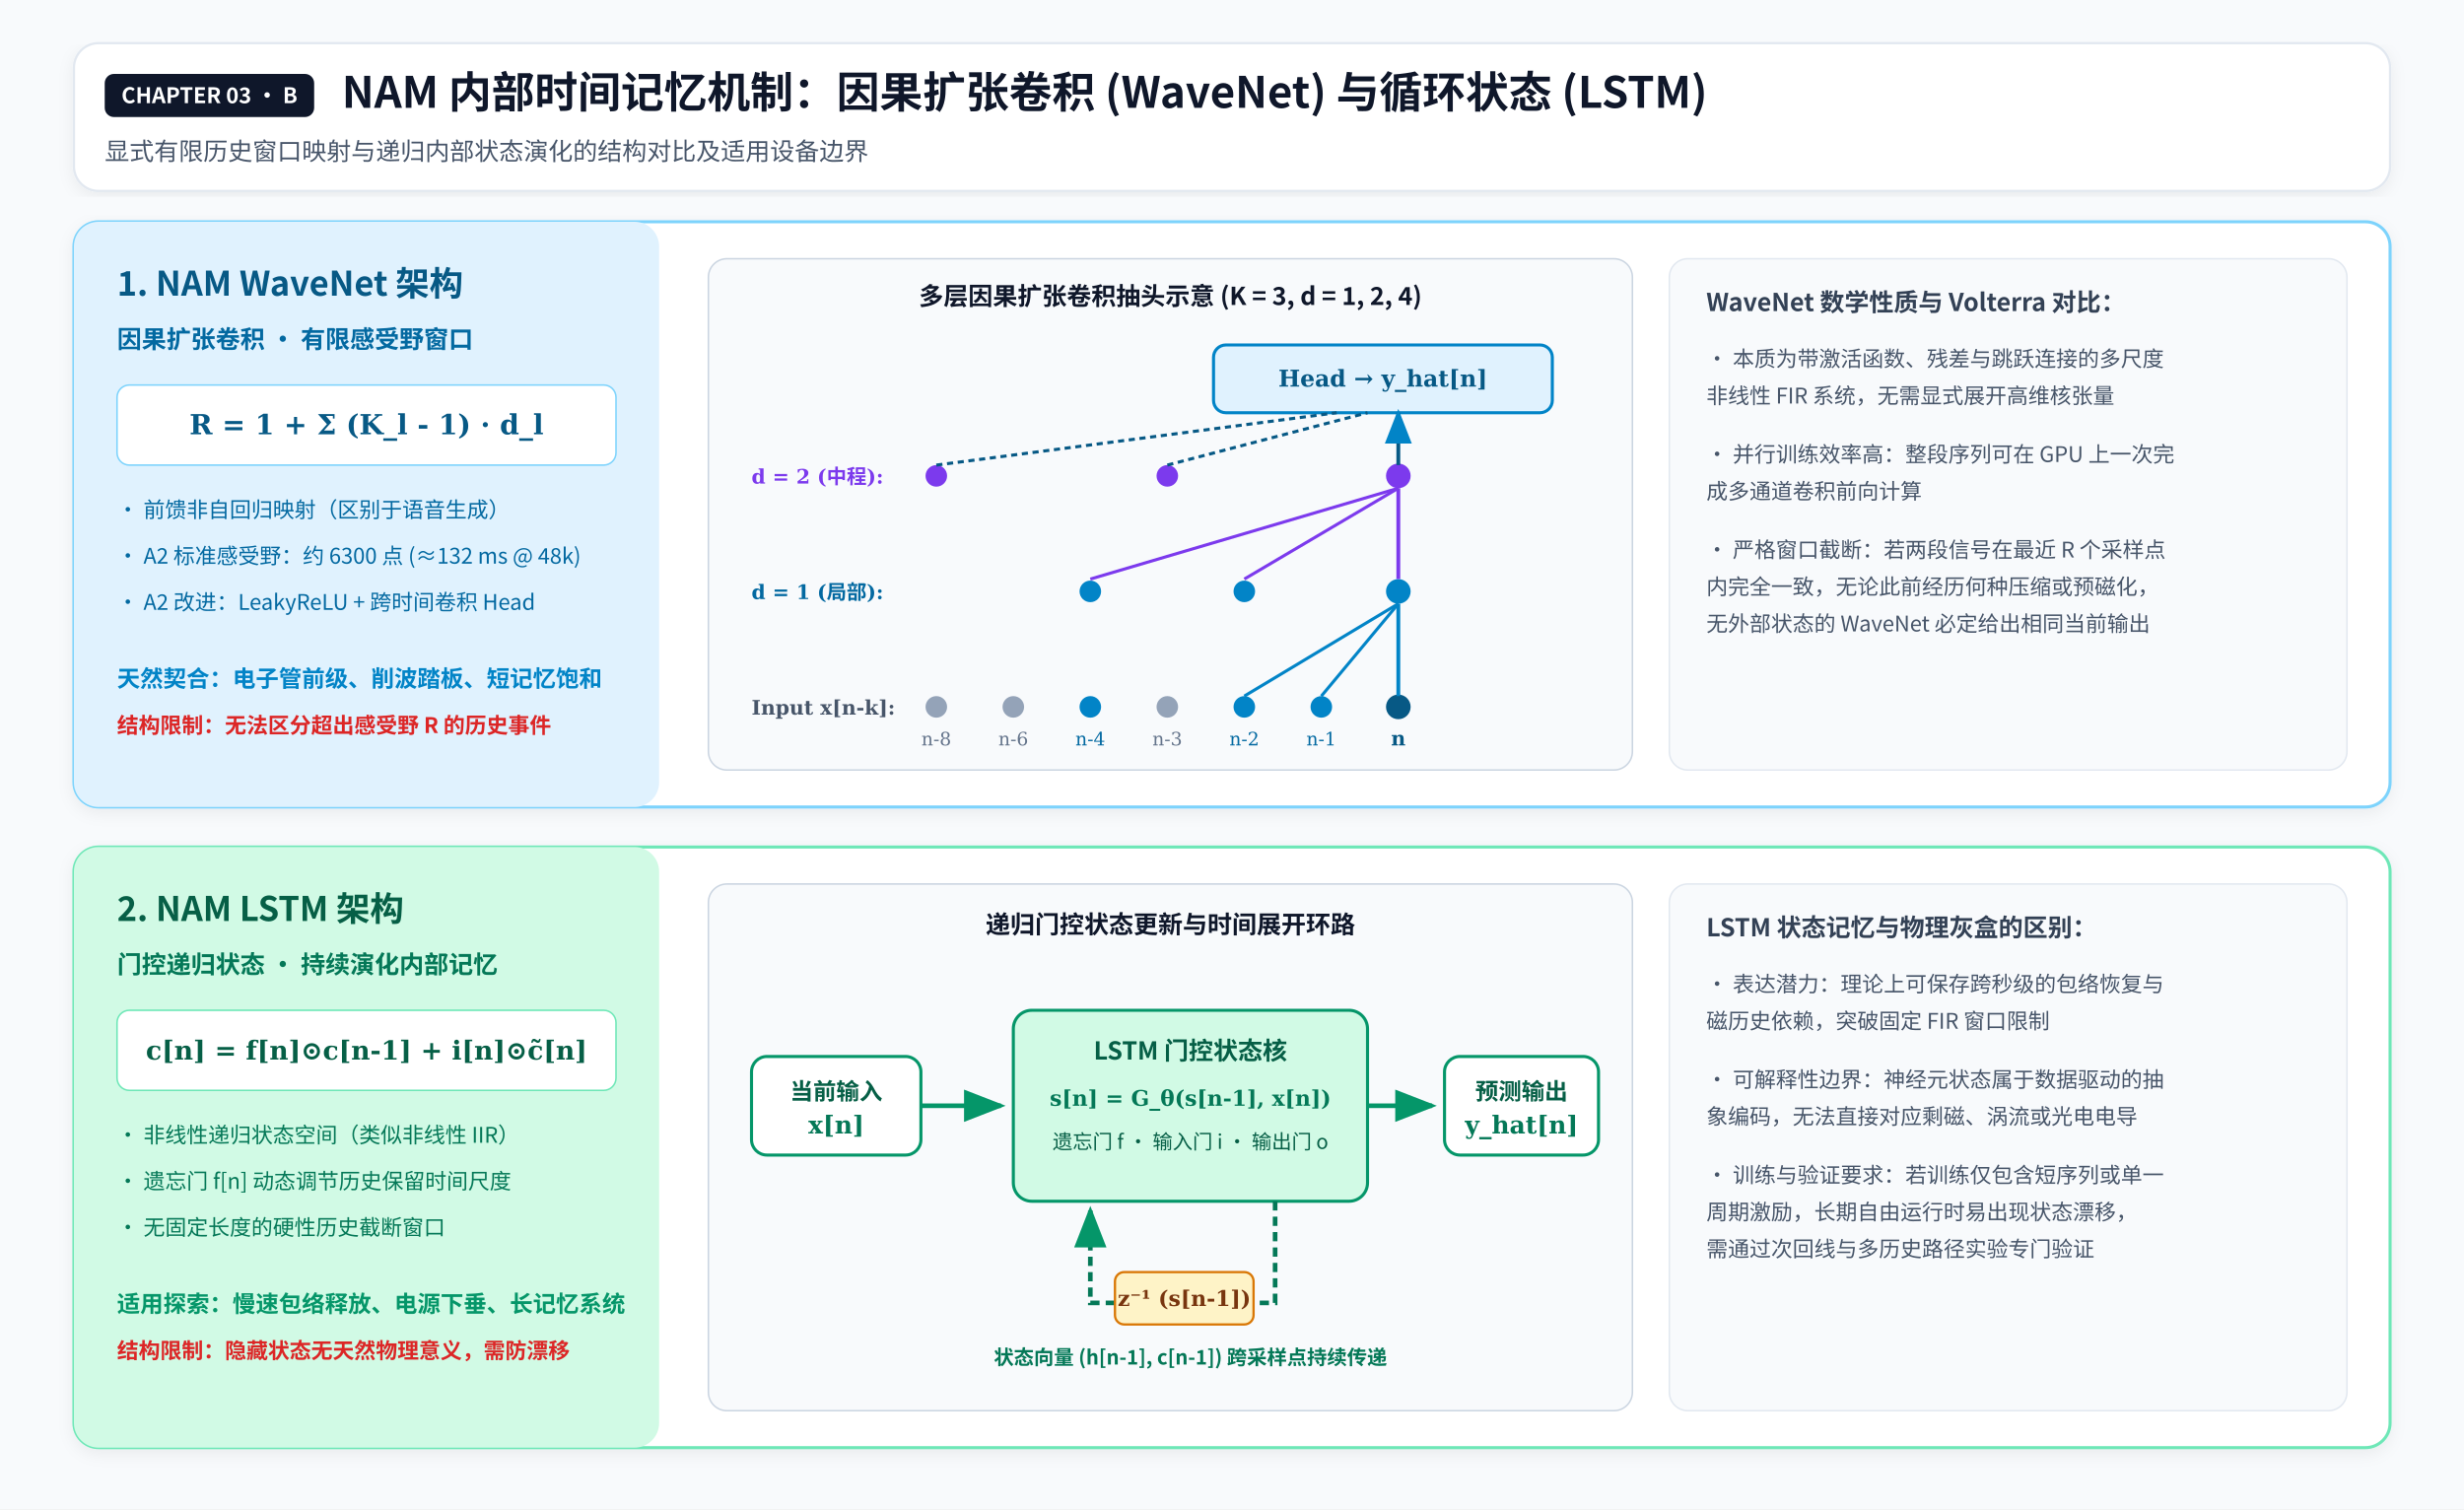
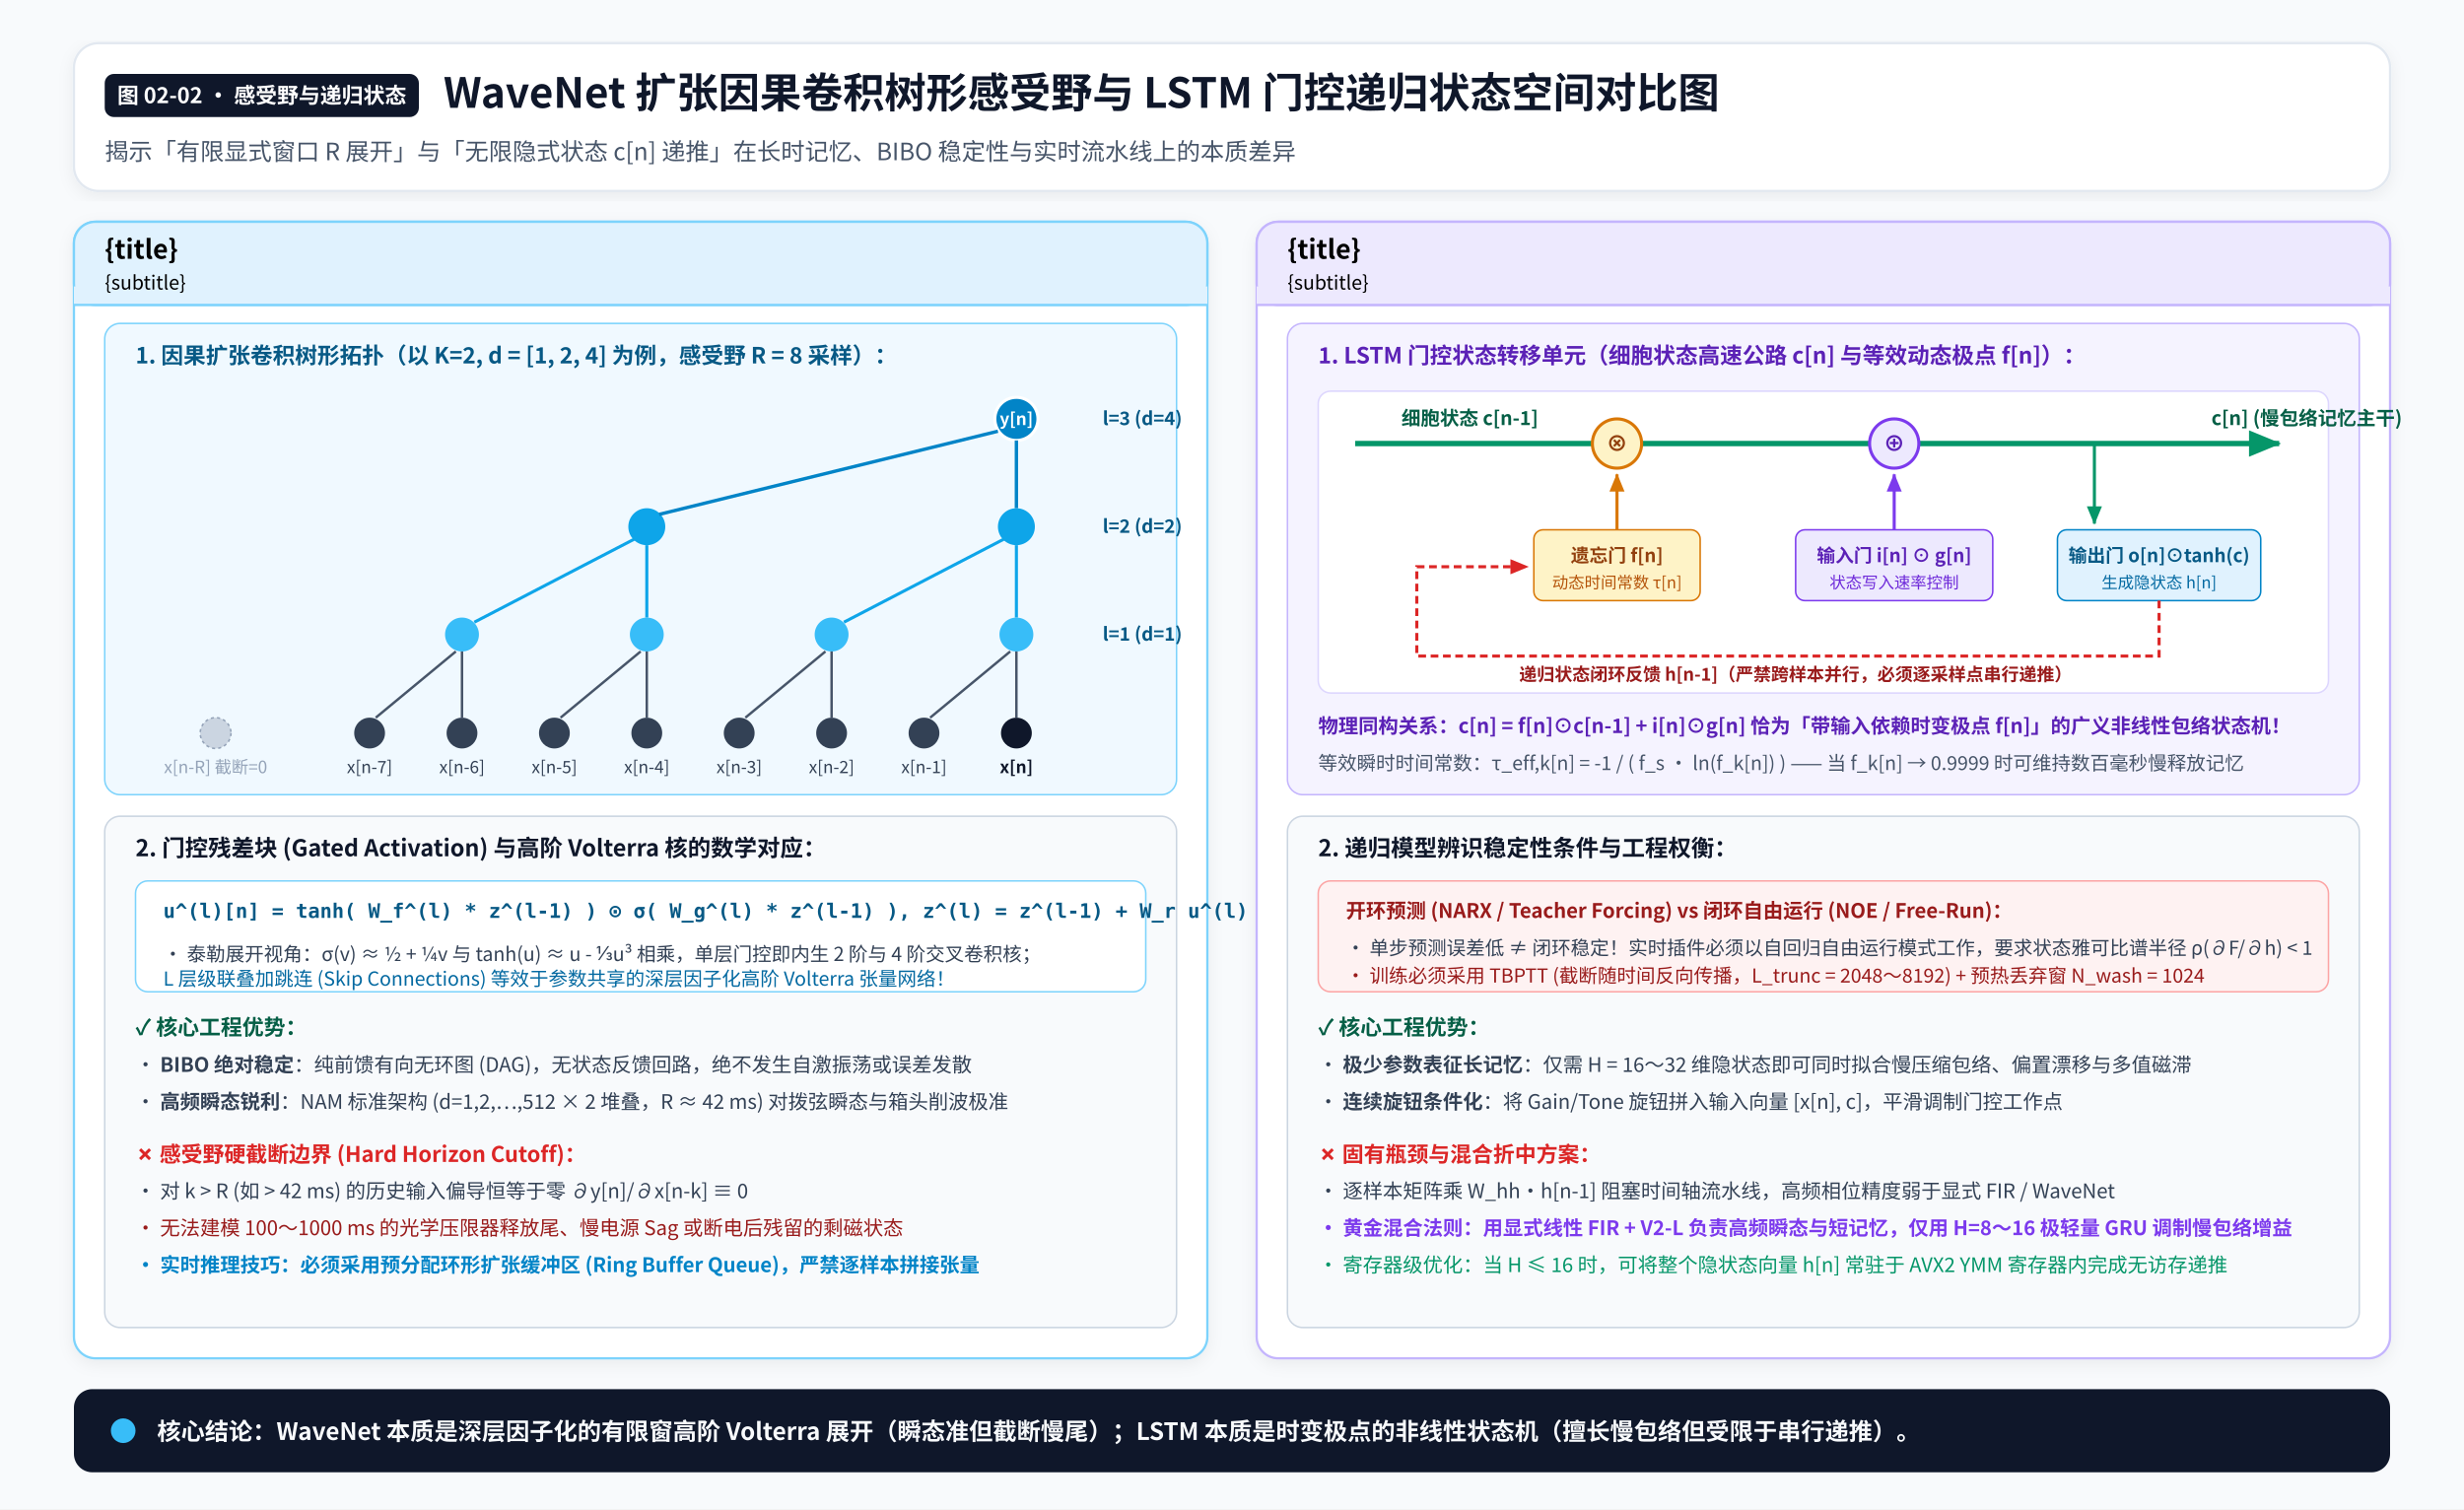
- <svg xmlns="http://www.w3.org/2000/svg" width="1600" height="980" viewBox="0 0 1600 980">
+ <svg xmlns="http://www.w3.org/2000/svg" width="1600" height="980" viewBox="0 0 1600 980" font-family="'Noto Sans CJK SC', 'PingFang SC', 'Microsoft YaHei', system-ui, -apple-system, sans-serif">
  <defs>
-     <filter id="shadow" x="-2%" y="-2%" width="104%" height="106%">
+     <filter id="shadow" x="-5%" y="-5%" width="110%" height="112%">
      <feGaussianBlur in="SourceAlpha" stdDeviation="5" result="vBlur" />
      <feOffset in="vBlur" dx="0" dy="3" result="vOffset" />
      <feComponentTransfer>
        <feFuncA type="linear" slope="0.06" />
      </feComponentTransfer>
      <feMerge>
        <feMergeNode />
        <feMergeNode in="SourceGraphic" />
      </feMerge>
    </filter>
-     <marker id="arr-dark" markerWidth="10" markerHeight="10" refX="8" refY="3.5" orient="auto">
-       <path d="M0,0 L0,7 L9,3.5 z" fill="#334155" />
+     <marker id="arr-slate" viewBox="0 0 10 10" refX="8" refY="5" markerWidth="7" markerHeight="7" orient="auto-start-reverse">
+       <path d="M 0 1.5 L 8.5 5 L 0 8.5 z" fill="#475569" />
    </marker>
-     <marker id="arr-lin" markerWidth="10" markerHeight="10" refX="8" refY="3.5" orient="auto">
-       <path d="M0,0 L0,7 L9,3.5 z" fill="#0284C7" />
+     <marker id="arr-blue" viewBox="0 0 10 10" refX="8" refY="5" markerWidth="7" markerHeight="7" orient="auto-start-reverse">
+       <path d="M 0 1.5 L 8.5 5 L 0 8.5 z" fill="#0284C7" />
    </marker>
-     <marker id="arr-diag" markerWidth="10" markerHeight="10" refX="8" refY="3.5" orient="auto">
-       <path d="M0,0 L0,7 L9,3.5 z" fill="#D97706" />
+     <marker id="arr-amber" viewBox="0 0 10 10" refX="8" refY="5" markerWidth="7" markerHeight="7" orient="auto-start-reverse">
+       <path d="M 0 1.5 L 8.5 5 L 0 8.5 z" fill="#D97706" />
    </marker>
-     <marker id="arr-cross" markerWidth="10" markerHeight="10" refX="8" refY="3.5" orient="auto">
-       <path d="M0,0 L0,7 L9,3.5 z" fill="#7C3AED" />
+     <marker id="arr-purple" viewBox="0 0 10 10" refX="8" refY="5" markerWidth="7" markerHeight="7" orient="auto-start-reverse">
+       <path d="M 0 1.5 L 8.5 5 L 0 8.5 z" fill="#7C3AED" />
    </marker>
-     <marker id="arr-state" markerWidth="10" markerHeight="10" refX="8" refY="3.5" orient="auto">
-       <path d="M0,0 L0,7 L9,3.5 z" fill="#059669" />
+     <marker id="arr-green" viewBox="0 0 10 10" refX="8" refY="5" markerWidth="7" markerHeight="7" orient="auto-start-reverse">
+       <path d="M 0 1.5 L 8.5 5 L 0 8.5 z" fill="#059669" />
    </marker>
-     <marker id="arr-warn" markerWidth="10" markerHeight="10" refX="8" refY="3.5" orient="auto">
-       <path d="M0,0 L0,7 L9,3.5 z" fill="#DC2626" />
+     <marker id="arr-red" viewBox="0 0 10 10" refX="8" refY="5" markerWidth="7" markerHeight="7" orient="auto-start-reverse">
+       <path d="M 0 1.5 L 8.5 5 L 0 8.5 z" fill="#DC2626" />
    </marker>
  </defs>
  <rect width="1600" height="980" fill="#F8FAFC" />
  <rect x="48" y="28" width="1504" height="96" rx="16" fill="#FFFFFF" stroke="#E2E8F0" stroke-width="1.5" filter="url(#shadow)" />
-   <rect x="68" y="48" width="136" height="28" rx="6" fill="#0F172A" />
-   <text x="136" y="67" text-anchor="middle" font-size="14" font-weight="bold" font-family="Noto Sans CJK SC, Noto Sans SC, Microsoft YaHei, PingFang SC, sans-serif" fill="#FFFFFF">CHAPTER 03 · B</text>
-   <text x="222" y="70" font-size="28" font-weight="bold" font-family="Noto Sans CJK SC, Noto Sans SC, Microsoft YaHei, PingFang SC, sans-serif" fill="#0F172A">NAM 内部时间记忆机制：因果扩张卷积 (WaveNet) 与循环状态 (LSTM)</text>
-   <text x="68" y="104" font-size="16" font-family="Noto Sans CJK SC, Noto Sans SC, Microsoft YaHei, PingFang SC, sans-serif" fill="#475569">显式有限历史窗口映射与递归内部状态演化的结构对比及适用设备边界</text>
-   <g transform="translate(48, 144)">
-     <rect x="0" y="0" width="1504" height="380" rx="16" fill="#FFFFFF" stroke="#7DD3FC" stroke-width="2" filter="url(#shadow)" />
-     <rect x="0" y="0" width="380" height="380" rx="16" fill="#E0F2FE" />
-     <text x="28" y="48" font-size="22" font-weight="bold" font-family="Noto Sans CJK SC, Noto Sans SC, Microsoft YaHei, PingFang SC, sans-serif" fill="#075985">1. NAM WaveNet 架构</text>
-     <text x="28" y="82" font-size="16" font-weight="bold" font-family="Noto Sans CJK SC, Noto Sans SC, Microsoft YaHei, PingFang SC, sans-serif" fill="#0369A1">因果扩张卷积 · 有限感受野窗口</text>
-     <rect x="28" y="106" width="324" height="52" rx="8" fill="#FFFFFF" stroke="#7DD3FC" />
-     <text x="190" y="138" text-anchor="middle" font-size="18" font-weight="bold" font-family="DejaVu Serif, Georgia, serif" fill="#075985">R = 1 + Σ (K_l - 1) · d_l</text>
-     <text x="28" y="192" font-size="14" font-family="Noto Sans CJK SC, Noto Sans SC, Microsoft YaHei, PingFang SC, sans-serif" fill="#0369A1">· 前馈非自回归映射（区别于语音生成）</text>
-     <text x="28" y="222" font-size="14" font-family="Noto Sans CJK SC, Noto Sans SC, Microsoft YaHei, PingFang SC, sans-serif" fill="#0369A1">· A2 标准感受野：约 6300 点 (≈132 ms @ 48k)</text>
-     <text x="28" y="252" font-size="14" font-family="Noto Sans CJK SC, Noto Sans SC, Microsoft YaHei, PingFang SC, sans-serif" fill="#0369A1">· A2 改进：LeakyReLU + 跨时间卷积 Head</text>
-     <text x="28" y="302" font-size="15" font-weight="bold" font-family="Noto Sans CJK SC, Noto Sans SC, Microsoft YaHei, PingFang SC, sans-serif" fill="#0284C7">天然契合：电子管前级、削波踏板、短记忆饱和</text>
-     <text x="28" y="332" font-size="14" font-weight="bold" font-family="Noto Sans CJK SC, Noto Sans SC, Microsoft YaHei, PingFang SC, sans-serif" fill="#DC2626">结构限制：无法区分超出感受野 R 的历史事件</text>
-     <rect x="412" y="24" width="600" height="332" rx="12" fill="#F8FAFC" stroke="#CBD5E1" />
-     <text x="712" y="54" text-anchor="middle" font-size="16" font-weight="bold" font-family="Noto Sans CJK SC, Noto Sans SC, Microsoft YaHei, PingFang SC, sans-serif" fill="#0F172A">多层因果扩张卷积抽头示意 (K = 3, d = 1, 2, 4)</text>
-     <text x="440" y="320" font-size="13" font-weight="bold" font-family="DejaVu Serif, Georgia, serif" fill="#475569">Input x[n-k]:</text>
-     <circle cx="560" cy="315" r="7" fill="#94A3B8" />
-     <text x="560" y="340" text-anchor="middle" font-size="12" font-family="DejaVu Serif, Georgia, serif" fill="#64748B">n-8</text>
-     <circle cx="610" cy="315" r="7" fill="#94A3B8" />
-     <text x="610" y="340" text-anchor="middle" font-size="12" font-family="DejaVu Serif, Georgia, serif" fill="#64748B">n-6</text>
-     <circle cx="660" cy="315" r="7" fill="#0284C7" />
-     <text x="660" y="340" text-anchor="middle" font-size="12" font-family="DejaVu Serif, Georgia, serif" fill="#0369A1">n-4</text>
-     <circle cx="710" cy="315" r="7" fill="#94A3B8" />
-     <text x="710" y="340" text-anchor="middle" font-size="12" font-family="DejaVu Serif, Georgia, serif" fill="#64748B">n-3</text>
-     <circle cx="760" cy="315" r="7" fill="#0284C7" />
-     <text x="760" y="340" text-anchor="middle" font-size="12" font-family="DejaVu Serif, Georgia, serif" fill="#0369A1">n-2</text>
-     <circle cx="810" cy="315" r="7" fill="#0284C7" />
-     <text x="810" y="340" text-anchor="middle" font-size="12" font-family="DejaVu Serif, Georgia, serif" fill="#0369A1">n-1</text>
-     <circle cx="860" cy="315" r="8" fill="#075985" />
-     <text x="860" y="340" text-anchor="middle" font-size="13" font-weight="bold" font-family="DejaVu Serif, Georgia, serif" fill="#075985">n</text>
-     <text x="440" y="245" font-size="13" font-weight="bold" font-family="DejaVu Serif, Georgia, serif" fill="#0369A1">d = 1 (局部):</text>
-     <circle cx="660" cy="240" r="7" fill="#0284C7" />
-     <circle cx="760" cy="240" r="7" fill="#0284C7" />
-     <circle cx="860" cy="240" r="8" fill="#0284C7" />
-     <line x1="760" y1="308" x2="860" y2="248" stroke="#0284C7" stroke-width="2" />
-     <line x1="810" y1="308" x2="860" y2="248" stroke="#0284C7" stroke-width="2" />
-     <line x1="860" y1="308" x2="860" y2="248" stroke="#0284C7" stroke-width="2.5" />
-     <text x="440" y="170" font-size="13" font-weight="bold" font-family="DejaVu Serif, Georgia, serif" fill="#7C3AED">d = 2 (中程):</text>
-     <circle cx="560" cy="165" r="7" fill="#7C3AED" />
-     <circle cx="710" cy="165" r="7" fill="#7C3AED" />
-     <circle cx="860" cy="165" r="8" fill="#7C3AED" />
-     <line x1="660" y1="232" x2="860" y2="173" stroke="#7C3AED" stroke-width="2" />
-     <line x1="760" y1="232" x2="860" y2="173" stroke="#7C3AED" stroke-width="2" />
-     <line x1="860" y1="232" x2="860" y2="173" stroke="#7C3AED" stroke-width="2.5" />
-     <rect x="740" y="80" width="220" height="44" rx="8" fill="#E0F2FE" stroke="#0284C7" stroke-width="2" />
-     <text x="850" y="107" text-anchor="middle" font-size="15" font-weight="bold" font-family="DejaVu Serif, Georgia, serif" fill="#075985">Head → y_hat[n]</text>
-     <line x1="560" y1="158" x2="820" y2="124" stroke="#075985" stroke-width="2" stroke-dasharray="4,3" />
-     <line x1="710" y1="158" x2="840" y2="124" stroke="#075985" stroke-width="2" stroke-dasharray="4,3" />
-     <line x1="860" y1="158" x2="860" y2="124" stroke="#075985" stroke-width="2.5" marker-end="url(#arr-lin)" />
-     <rect x="1036" y="24" width="440" height="332" rx="12" fill="#F8FAFC" stroke="#E2E8F0" />
-     <text x="1060" y="58" font-size="16" font-weight="bold" font-family="Noto Sans CJK SC, Noto Sans SC, Microsoft YaHei, PingFang SC, sans-serif" fill="#334155">WaveNet 数学性质与 Volterra 对比：</text>
-     <text x="1060" y="94" font-size="14" font-family="Noto Sans CJK SC, Noto Sans SC, Microsoft YaHei, PingFang SC, sans-serif" fill="#475569">· 本质为带激活函数、残差与跳跃连接的多尺度</text>
-     <text x="1060" y="118" font-size="14" font-family="Noto Sans CJK SC, Noto Sans SC, Microsoft YaHei, PingFang SC, sans-serif" fill="#475569">  非线性 FIR 系统，无需显式展开高维核张量</text>
-     <text x="1060" y="156" font-size="14" font-family="Noto Sans CJK SC, Noto Sans SC, Microsoft YaHei, PingFang SC, sans-serif" fill="#475569">· 并行训练效率高：整段序列可在 GPU 上一次完</text>
-     <text x="1060" y="180" font-size="14" font-family="Noto Sans CJK SC, Noto Sans SC, Microsoft YaHei, PingFang SC, sans-serif" fill="#475569">  成多通道卷积前向计算</text>
-     <text x="1060" y="218" font-size="14" font-family="Noto Sans CJK SC, Noto Sans SC, Microsoft YaHei, PingFang SC, sans-serif" fill="#475569">· 严格窗口截断：若两段信号在最近 R 个采样点</text>
-     <text x="1060" y="242" font-size="14" font-family="Noto Sans CJK SC, Noto Sans SC, Microsoft YaHei, PingFang SC, sans-serif" fill="#475569">  内完全一致，无论此前经历何种压缩或预磁化，</text>
-     <text x="1060" y="266" font-size="14" font-family="Noto Sans CJK SC, Noto Sans SC, Microsoft YaHei, PingFang SC, sans-serif" fill="#475569">  无外部状态的 WaveNet 必定给出相同当前输出</text>
-   </g>
-   <g transform="translate(48, 550)">
-     <rect x="0" y="0" width="1504" height="390" rx="16" fill="#FFFFFF" stroke="#6EE7B7" stroke-width="2" filter="url(#shadow)" />
-     <rect x="0" y="0" width="380" height="390" rx="16" fill="#D1FAE5" />
-     <text x="28" y="48" font-size="22" font-weight="bold" font-family="Noto Sans CJK SC, Noto Sans SC, Microsoft YaHei, PingFang SC, sans-serif" fill="#065F46">2. NAM LSTM 架构</text>
-     <text x="28" y="82" font-size="16" font-weight="bold" font-family="Noto Sans CJK SC, Noto Sans SC, Microsoft YaHei, PingFang SC, sans-serif" fill="#047857">门控递归状态 · 持续演化内部记忆</text>
-     <rect x="28" y="106" width="324" height="52" rx="8" fill="#FFFFFF" stroke="#6EE7B7" />
-     <text x="190" y="138" text-anchor="middle" font-size="17" font-weight="bold" font-family="DejaVu Serif, Georgia, serif" fill="#065F46">c[n] = f[n]⊙c[n-1] + i[n]⊙c̃[n]</text>
-     <text x="28" y="192" font-size="14" font-family="Noto Sans CJK SC, Noto Sans SC, Microsoft YaHei, PingFang SC, sans-serif" fill="#047857">· 非线性递归状态空间（类似非线性 IIR）</text>
-     <text x="28" y="222" font-size="14" font-family="Noto Sans CJK SC, Noto Sans SC, Microsoft YaHei, PingFang SC, sans-serif" fill="#047857">· 遗忘门 f[n] 动态调节历史保留时间尺度</text>
-     <text x="28" y="252" font-size="14" font-family="Noto Sans CJK SC, Noto Sans SC, Microsoft YaHei, PingFang SC, sans-serif" fill="#047857">· 无固定长度的硬性历史截断窗口</text>
-     <text x="28" y="302" font-size="15" font-weight="bold" font-family="Noto Sans CJK SC, Noto Sans SC, Microsoft YaHei, PingFang SC, sans-serif" fill="#059669">适用探索：慢速包络释放、电源下垂、长记忆系统</text>
-     <text x="28" y="332" font-size="14" font-weight="bold" font-family="Noto Sans CJK SC, Noto Sans SC, Microsoft YaHei, PingFang SC, sans-serif" fill="#DC2626">结构限制：隐藏状态无天然物理意义，需防漂移</text>
-     <rect x="412" y="24" width="600" height="342" rx="12" fill="#F8FAFC" stroke="#CBD5E1" />
-     <text x="712" y="56" text-anchor="middle" font-size="16" font-weight="bold" font-family="Noto Sans CJK SC, Noto Sans SC, Microsoft YaHei, PingFang SC, sans-serif" fill="#0F172A">递归门控状态更新与时间展开环路</text>
-     <rect x="440" y="136" width="110" height="64" rx="10" fill="#FFFFFF" stroke="#059669" stroke-width="2" />
-     <text x="495" y="164" text-anchor="middle" font-size="15" font-weight="bold" font-family="Noto Sans CJK SC, Noto Sans SC, Microsoft YaHei, PingFang SC, sans-serif" fill="#065F46">当前输入</text>
-     <text x="495" y="186" text-anchor="middle" font-size="16" font-weight="bold" font-family="DejaVu Serif, Georgia, serif" fill="#047857">x[n]</text>
-     <line x1="550" y1="168" x2="602" y2="168" stroke="#059669" stroke-width="3" marker-end="url(#arr-state)" />
-     <rect x="610" y="106" width="230" height="124" rx="12" fill="#D1FAE5" stroke="#059669" stroke-width="2" />
-     <text x="725" y="138" text-anchor="middle" font-size="16" font-weight="bold" font-family="Noto Sans CJK SC, Noto Sans SC, Microsoft YaHei, PingFang SC, sans-serif" fill="#065F46">LSTM 门控状态核</text>
-     <text x="725" y="168" text-anchor="middle" font-size="14" font-weight="bold" font-family="DejaVu Serif, Georgia, serif" fill="#047857">s[n] = G_θ(s[n-1], x[n])</text>
-     <text x="725" y="196" text-anchor="middle" font-size="13" font-family="Noto Sans CJK SC, Noto Sans SC, Microsoft YaHei, PingFang SC, sans-serif" fill="#065F46">遗忘门 f · 输入门 i · 输出门 o</text>
-     <line x1="840" y1="168" x2="882" y2="168" stroke="#059669" stroke-width="3" marker-end="url(#arr-state)" />
-     <rect x="890" y="136" width="100" height="64" rx="10" fill="#FFFFFF" stroke="#059669" stroke-width="2" />
-     <text x="940" y="164" text-anchor="middle" font-size="15" font-weight="bold" font-family="Noto Sans CJK SC, Noto Sans SC, Microsoft YaHei, PingFang SC, sans-serif" fill="#065F46">预测输出</text>
-     <text x="940" y="186" text-anchor="middle" font-size="16" font-weight="bold" font-family="DejaVu Serif, Georgia, serif" fill="#047857">y_hat[n]</text>
-     <path d="M 780 230 L 780 296 L 660 296 L 660 236" fill="none" stroke="#047857" stroke-width="3" stroke-dasharray="6,4" marker-end="url(#arr-state)" />
-     <rect x="676" y="276" width="90" height="34" rx="6" fill="#FEF3C7" stroke="#D97706" stroke-width="1.5" />
-     <text x="721" y="298" text-anchor="middle" font-size="14" font-weight="bold" font-family="DejaVu Serif, Georgia, serif" fill="#78350F">z⁻¹ (s[n-1])</text>
-     <text x="725" y="336" text-anchor="middle" font-size="13" font-weight="bold" font-family="Noto Sans CJK SC, Noto Sans SC, Microsoft YaHei, PingFang SC, sans-serif" fill="#047857">状态向量 (h[n-1], c[n-1]) 跨采样点持续传递</text>
-     <rect x="1036" y="24" width="440" height="342" rx="12" fill="#F8FAFC" stroke="#E2E8F0" />
-     <text x="1060" y="58" font-size="16" font-weight="bold" font-family="Noto Sans CJK SC, Noto Sans SC, Microsoft YaHei, PingFang SC, sans-serif" fill="#334155">LSTM 状态记忆与物理灰盒的区别：</text>
-     <text x="1060" y="94" font-size="14" font-family="Noto Sans CJK SC, Noto Sans SC, Microsoft YaHei, PingFang SC, sans-serif" fill="#475569">· 表达潜力：理论上可保存跨秒级的包络恢复与</text>
-     <text x="1060" y="118" font-size="14" font-family="Noto Sans CJK SC, Noto Sans SC, Microsoft YaHei, PingFang SC, sans-serif" fill="#475569">  磁历史依赖，突破固定 FIR 窗口限制</text>
-     <text x="1060" y="156" font-size="14" font-family="Noto Sans CJK SC, Noto Sans SC, Microsoft YaHei, PingFang SC, sans-serif" fill="#475569">· 可解释性边界：神经元状态属于数据驱动的抽</text>
-     <text x="1060" y="180" font-size="14" font-family="Noto Sans CJK SC, Noto Sans SC, Microsoft YaHei, PingFang SC, sans-serif" fill="#475569">  象编码，无法直接对应剩磁、涡流或光电电导</text>
-     <text x="1060" y="218" font-size="14" font-family="Noto Sans CJK SC, Noto Sans SC, Microsoft YaHei, PingFang SC, sans-serif" fill="#475569">· 训练与验证要求：若训练仅包含短序列或单一</text>
-     <text x="1060" y="242" font-size="14" font-family="Noto Sans CJK SC, Noto Sans SC, Microsoft YaHei, PingFang SC, sans-serif" fill="#475569">  周期激励，长期自由运行时易出现状态漂移，</text>
-     <text x="1060" y="266" font-size="14" font-family="Noto Sans CJK SC, Noto Sans SC, Microsoft YaHei, PingFang SC, sans-serif" fill="#475569">  需通过次回线与多历史路径实验专门验证</text>
-   </g>
+   <rect x="68" y="48" width="204" height="28" rx="6" fill="#0F172A" />
+   <text x="170.0" y="67" text-anchor="middle" font-size="14" font-weight="bold" fill="#FFFFFF">图 02-02 · 感受野与递归状态</text>
+   <text x="288" y="70" font-size="27" font-weight="bold" fill="#0F172A">WaveNet 扩张因果卷积树形感受野与 LSTM 门控递归状态空间对比图</text>
+   <text x="68" y="104" font-size="15.5" fill="#475569">揭示「有限显式窗口 R 展开」与「无限隐式状态 c[n] 递推」在长时记忆、BIBO 稳定性与实时流水线上的本质差异</text>
+   <rect x="48" y="144" width="736" height="738" rx="14" fill="#FFFFFF" stroke="#7DD3FC" stroke-width="1.5" filter="url(#shadow)" />
+   <rect x="48" y="144" width="736" height="54" rx="14" fill="#E0F2FE" stroke="#7DD3FC" stroke-width="1.5" />
+   <rect x="48" y="186" width="736" height="12" fill="#E0F2FE" />
+   <line x1="48" y1="198" x2="784" y2="198" stroke="#7DD3FC" stroke-width="1.5" />
+   <text x="68" y="168" font-size="17" font-weight="bold" fill="{dark}">{title}</text>
+   <text x="68" y="188" font-size="12.5" fill="{dark}">{subtitle}</text>
+   <rect x="816" y="144" width="736" height="738" rx="14" fill="#FFFFFF" stroke="#C4B5FD" stroke-width="1.5" filter="url(#shadow)" />
+   <rect x="816" y="144" width="736" height="54" rx="14" fill="#EDE9FE" stroke="#C4B5FD" stroke-width="1.5" />
+   <rect x="816" y="186" width="736" height="12" fill="#EDE9FE" />
+   <line x1="816" y1="198" x2="1552" y2="198" stroke="#C4B5FD" stroke-width="1.5" />
+   <text x="836" y="168" font-size="17" font-weight="bold" fill="{dark}">{title}</text>
+   <text x="836" y="188" font-size="12.5" fill="{dark}">{subtitle}</text>
+   <rect x="68" y="210" width="696" height="306" rx="10" fill="#F0F9FF" stroke="#7DD3FC" />
+   <text x="88" y="236" font-size="14.5" font-weight="bold" fill="#075985">1. 因果扩张卷积树形拓扑（以 K=2, d = [1, 2, 4] 为例，感受野 R = 8 采样）：</text>
+   <circle cx="660" cy="272" r="14" fill="#0284C7" stroke="#FFFFFF" stroke-width="2" />
+   <text x="660" y="276" text-anchor="middle" font-size="11" font-weight="bold" fill="#FFFFFF">y[n]</text>
+   <text x="716" y="276" font-size="12" font-weight="bold" fill="#075985">l=3 (d=4)</text>
+   <circle cx="660" cy="342" r="12" fill="#0EA5E9" />
+   <circle cx="420" cy="342" r="12" fill="#0EA5E9" />
+   <line x1="660" y1="330" x2="660" y2="286" stroke="#0284C7" stroke-width="2.2" />
+   <line x1="428" y1="334" x2="648" y2="280" stroke="#0284C7" stroke-width="2.2" />
+   <text x="716" y="346" font-size="12" font-weight="bold" fill="#075985">l=2 (d=2)</text>
+   <circle cx="660" cy="412" r="11" fill="#38BDF8" />
+   <circle cx="540" cy="412" r="11" fill="#38BDF8" />
+   <circle cx="420" cy="412" r="11" fill="#38BDF8" />
+   <circle cx="300" cy="412" r="11" fill="#38BDF8" />
+   <line x1="660" y1="401" x2="660" y2="354" stroke="#0EA5E9" stroke-width="2" />
+   <line x1="548" y1="404" x2="652" y2="350" stroke="#0EA5E9" stroke-width="2" />
+   <line x1="420" y1="401" x2="420" y2="354" stroke="#0EA5E9" stroke-width="2" />
+   <line x1="308" y1="404" x2="412" y2="350" stroke="#0EA5E9" stroke-width="2" />
+   <text x="716" y="416" font-size="12" font-weight="bold" fill="#075985">l=1 (d=1)</text>
+   <circle cx="660" cy="476" r="10" fill="#0F172A" />
+   <text x="660" y="502" text-anchor="middle" font-size="11" font-weight="bold" fill="#0F172A">x[n]</text>
+   <circle cx="600" cy="476" r="10" fill="#334155" />
+   <text x="600" y="502" text-anchor="middle" font-size="11" fill="#334155">x[n-1]</text>
+   <circle cx="540" cy="476" r="10" fill="#334155" />
+   <text x="540" y="502" text-anchor="middle" font-size="11" fill="#334155">x[n-2]</text>
+   <circle cx="480" cy="476" r="10" fill="#334155" />
+   <text x="480" y="502" text-anchor="middle" font-size="11" fill="#334155">x[n-3]</text>
+   <circle cx="420" cy="476" r="10" fill="#334155" />
+   <text x="420" y="502" text-anchor="middle" font-size="11" fill="#334155">x[n-4]</text>
+   <circle cx="360" cy="476" r="10" fill="#334155" />
+   <text x="360" y="502" text-anchor="middle" font-size="11" fill="#334155">x[n-5]</text>
+   <circle cx="300" cy="476" r="10" fill="#334155" />
+   <text x="300" y="502" text-anchor="middle" font-size="11" fill="#334155">x[n-6]</text>
+   <circle cx="240" cy="476" r="10" fill="#334155" />
+   <text x="240" y="502" text-anchor="middle" font-size="11" fill="#334155">x[n-7]</text>
+   <circle cx="140" cy="476" r="10" fill="#CBD5E1" stroke="#94A3B8" stroke-dasharray="2 2" />
+   <text x="140" y="502" text-anchor="middle" font-size="11" fill="#94A3B8">x[n-R] 截断=0</text>
+   <line x1="660" y1="466" x2="660" y2="423" stroke="#475569" stroke-width="1.6" />
+   <line x1="604" y1="466" x2="656" y2="423" stroke="#475569" stroke-width="1.6" />
+   <line x1="540" y1="466" x2="540" y2="423" stroke="#475569" stroke-width="1.6" />
+   <line x1="484" y1="466" x2="536" y2="423" stroke="#475569" stroke-width="1.6" />
+   <line x1="420" y1="466" x2="420" y2="423" stroke="#475569" stroke-width="1.6" />
+   <line x1="364" y1="466" x2="416" y2="423" stroke="#475569" stroke-width="1.6" />
+   <line x1="300" y1="466" x2="300" y2="423" stroke="#475569" stroke-width="1.6" />
+   <line x1="244" y1="466" x2="296" y2="423" stroke="#475569" stroke-width="1.6" />
+   <rect x="68" y="530" width="696" height="332" rx="10" fill="#F8FAFC" stroke="#CBD5E1" />
+   <text x="88" y="556" font-size="15" font-weight="bold" fill="#0F172A">2. 门控残差块 (Gated Activation) 与高阶 Volterra 核的数学对应：</text>
+   <rect x="88" y="572" width="656" height="72" rx="8" fill="#FFFFFF" stroke="#7DD3FC" />
+   <text x="106" y="596" font-size="13" font-family="'JetBrains Mono', 'Fira Code', 'SFMono-Regular', Consolas, monospace" font-weight="bold" fill="#075985">u^(l)[n] = tanh( W_f^(l) * z^(l-1) ) ⊙ σ( W_g^(l) * z^(l-1) ),   z^(l) = z^(l-1) + W_r u^(l)</text>
+   <text x="106" y="624" font-size="12.5" fill="#334155">• 泰勒展开视角：σ(v) ≈ ½ + ¼v 与 tanh(u) ≈ u - ⅓u³ 相乘，单层门控即内生 2 阶与 4 阶交叉卷积核；</text>
+   <text x="106" y="640" font-size="12.5" fill="#0369A1">  L 层级联叠加跳连 (Skip Connections) 等效于参数共享的深层因子化高阶 Volterra 张量网络！</text>
+   <text x="88" y="672" font-size="14" font-weight="bold" fill="#065F46">✓ 核心工程优势：</text>
+   <text x="88" y="696" font-size="13" fill="#334155">• <tspan font-weight="bold">BIBO 绝对稳定</tspan>：纯前馈有向无环图 (DAG)，无状态反馈回路，绝不发生自激振荡或误差发散</text>
+   <text x="88" y="720" font-size="13" fill="#334155">• <tspan font-weight="bold">高频瞬态锐利</tspan>：NAM 标准架构 (d=1,2,…,512 × 2 堆叠，R ≈ 42 ms) 对拨弦瞬态与箱头削波极准</text>
+   <text x="88" y="754" font-size="14" font-weight="bold" fill="#DC2626">✗ 感受野硬截断边界 (Hard Horizon Cutoff)：</text>
+   <text x="88" y="778" font-size="13" fill="#334155">• 对 k &gt; R (如 &gt; 42 ms) 的历史输入偏导恒等于零 ∂y[n]/∂x[n-k] ≡ 0</text>
+   <text x="88" y="802" font-size="13" fill="#991B1B">• 无法建模 100～1000 ms 的光学压限器释放尾、慢电源 Sag 或断电后残留的剩磁状态</text>
+   <text x="88" y="826" font-size="13" font-weight="bold" fill="#0284C7">• 实时推理技巧：必须采用预分配环形扩张缓冲区 (Ring Buffer Queue)，严禁逐样本拼接张量</text>
+   <rect x="836" y="210" width="696" height="306" rx="10" fill="#F5F3FF" stroke="#C4B5FD" />
+   <text x="856" y="236" font-size="14.5" font-weight="bold" fill="#5B21B6">1. LSTM 门控状态转移单元（细胞状态高速公路 c[n] 与等效动态极点 f[n]）：</text>
+   <rect x="856" y="254" width="656" height="196" rx="8" fill="#FFFFFF" stroke="#DDD6FE" />
+   <line x1="880" y1="288" x2="1480" y2="288" stroke="#059669" stroke-width="3.5" marker-end="url(#arr-green)" />
+   <text x="910" y="276" font-size="12.5" font-weight="bold" fill="#065F46">细胞状态 c[n-1]</text>
+   <text x="1436" y="276" font-size="12.5" font-weight="bold" fill="#065F46">c[n] (慢包络记忆主干)</text>
+   <circle cx="1050" cy="288" r="16" fill="#FEF3C7" stroke="#D97706" stroke-width="2" />
+   <text x="1050" y="293" text-anchor="middle" font-size="14" font-weight="bold" fill="#92400E">⊗</text>
+   <rect x="996" y="344" width="108" height="46" rx="6" fill="#FEF3C7" stroke="#D97706" />
+   <text x="1050" y="365" text-anchor="middle" font-size="12" font-weight="bold" fill="#92400E">遗忘门 f[n]</text>
+   <text x="1050" y="382" text-anchor="middle" font-size="10.5" fill="#B45309">动态时间常数 τ[n]</text>
+   <line x1="1050" y1="344" x2="1050" y2="308" stroke="#D97706" stroke-width="2" marker-end="url(#arr-amber)" />
+   <circle cx="1230" cy="288" r="16" fill="#EDE9FE" stroke="#7C3AED" stroke-width="2" />
+   <text x="1230" y="293" text-anchor="middle" font-size="14" font-weight="bold" fill="#5B21B6">⊕</text>
+   <rect x="1166" y="344" width="128" height="46" rx="6" fill="#EDE9FE" stroke="#7C3AED" />
+   <text x="1230" y="365" text-anchor="middle" font-size="12" font-weight="bold" fill="#5B21B6">输入门 i[n] ⊙ g[n]</text>
+   <text x="1230" y="382" text-anchor="middle" font-size="10.5" fill="#6D28D9">状态写入速率控制</text>
+   <line x1="1230" y1="344" x2="1230" y2="308" stroke="#7C3AED" stroke-width="2" marker-end="url(#arr-purple)" />
+   <rect x="1336" y="344" width="132" height="46" rx="6" fill="#E0F2FE" stroke="#0284C7" />
+   <text x="1402" y="365" text-anchor="middle" font-size="12" font-weight="bold" fill="#075985">输出门 o[n]⊙tanh(c)</text>
+   <text x="1402" y="382" text-anchor="middle" font-size="10.5" fill="#0369A1">生成隐状态 h[n]</text>
+   <line x1="1360" y1="288" x2="1360" y2="340" stroke="#059669" stroke-width="2" marker-end="url(#arr-green)" />
+   <path d="M 1402 390 L 1402 426 L 920 426 L 920 368 L 992 368" fill="none" stroke="#DC2626" stroke-width="2" stroke-dasharray="5 3" marker-end="url(#arr-red)" />
+   <text x="1166" y="442" text-anchor="middle" font-size="11.5" font-weight="bold" fill="#991B1B">递归状态闭环反馈 h[n-1]（严禁跨样本并行，必须逐采样点串行递推）</text>
+   <text x="856" y="476" font-size="13" font-weight="bold" fill="#5B21B6">物理同构关系：c[n] = f[n]⊙c[n-1] + i[n]⊙g[n] 恰为「带输入依赖时变极点 f[n]」的广义非线性包络状态机！</text>
+   <text x="856" y="500" font-size="12.5" fill="#475569">等效瞬时时间常数：τ_eff,k[n] = -1 / ( f_s · ln(f_k[n]) ) —— 当 f_k[n] → 0.9999 时可维持数百毫秒慢释放记忆</text>
+   <rect x="836" y="530" width="696" height="332" rx="10" fill="#F8FAFC" stroke="#CBD5E1" />
+   <text x="856" y="556" font-size="15" font-weight="bold" fill="#0F172A">2. 递归模型辨识稳定性条件与工程权衡：</text>
+   <rect x="856" y="572" width="656" height="72" rx="8" fill="#FEF2F2" stroke="#FCA5A5" />
+   <text x="874" y="596" font-size="13" font-weight="bold" fill="#991B1B">开环预测 (NARX / Teacher Forcing) vs 闭环自由运行 (NOE / Free-Run)：</text>
+   <text x="874" y="620" font-size="12.5" fill="#334155">• 单步预测误差低 ≠ 闭环稳定！实时插件必须以自回归自由运行模式工作，要求状态雅可比谱半径 ρ(∂F/∂h) &lt; 1</text>
+   <text x="874" y="638" font-size="12.5" fill="#991B1B">• 训练必须采用 TBPTT (截断随时间反向传播，L_trunc = 2048～8192) + 预热丢弃窗 N_wash = 1024</text>
+   <text x="856" y="672" font-size="14" font-weight="bold" fill="#065F46">✓ 核心工程优势：</text>
+   <text x="856" y="696" font-size="13" fill="#334155">• <tspan font-weight="bold">极少参数表征长记忆</tspan>：仅需 H = 16～32 维隐状态即可同时拟合慢压缩包络、偏置漂移与多值磁滞</text>
+   <text x="856" y="720" font-size="13" fill="#334155">• <tspan font-weight="bold">连续旋钮条件化</tspan>：将 Gain/Tone 旋钮拼入输入向量 [x[n], c]，平滑调制门控工作点</text>
+   <text x="856" y="754" font-size="14" font-weight="bold" fill="#DC2626">✗ 固有瓶颈与混合折中方案：</text>
+   <text x="856" y="778" font-size="13" fill="#334155">• 逐样本矩阵乘 W_hh·h[n-1] 阻塞时间轴流水线，高频相位精度弱于显式 FIR / WaveNet</text>
+   <text x="856" y="802" font-size="13" font-weight="bold" fill="#7C3AED">• 黄金混合法则：用显式线性 FIR + V2-L 负责高频瞬态与短记忆，仅用 H=8～16 极轻量 GRU 调制慢包络增益</text>
+   <text x="856" y="826" font-size="13" fill="#059669">• 寄存器级优化：当 H ≤ 16 时，可将整个隐状态向量 h[n] 常驻于 AVX2 YMM 寄存器内完成无访存递推</text>
+   <rect x="48" y="902" width="1504" height="54" rx="12" fill="#0F172A" />
+   <circle cx="80" cy="929" r="8" fill="#38BDF8" />
+   <text x="102" y="935" font-size="15.5" font-weight="bold" fill="#F8FAFC">核心结论：WaveNet 本质是深层因子化的有限窗高阶 Volterra 展开（瞬态准但截断慢尾）；LSTM 本质是时变极点的非线性状态机（擅长慢包络但受限于串行递推）。</text>
</svg>
